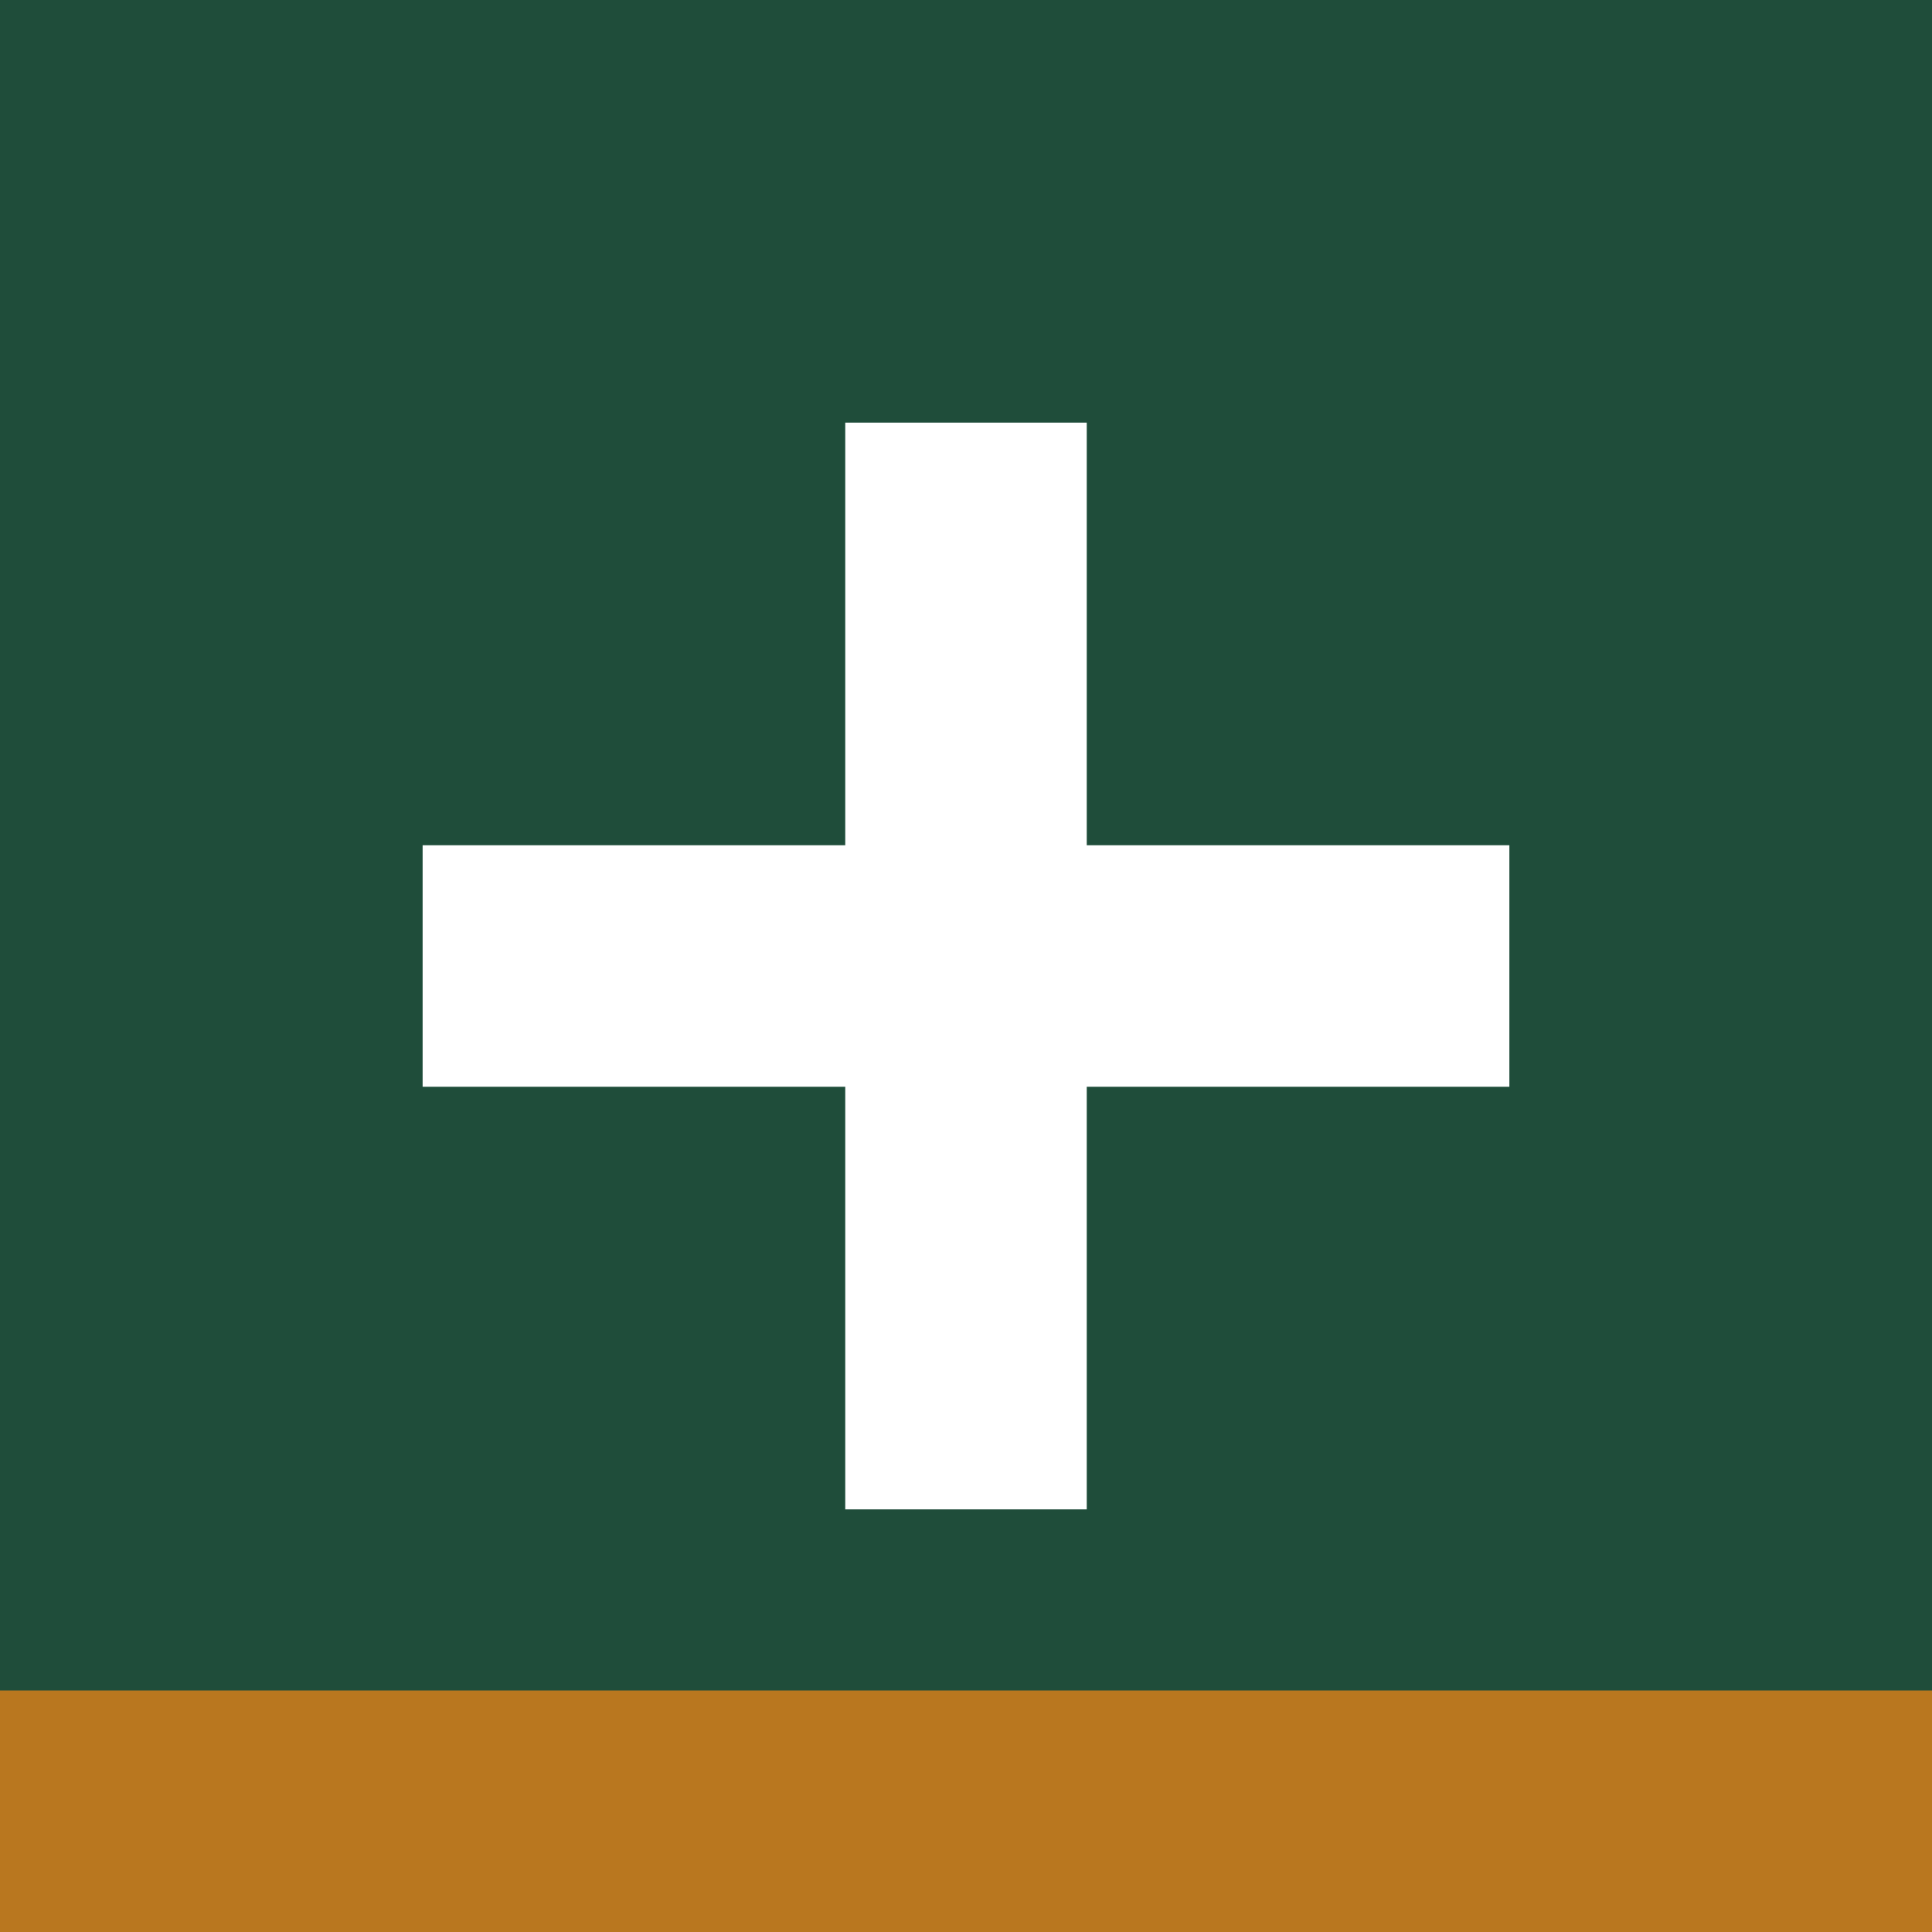
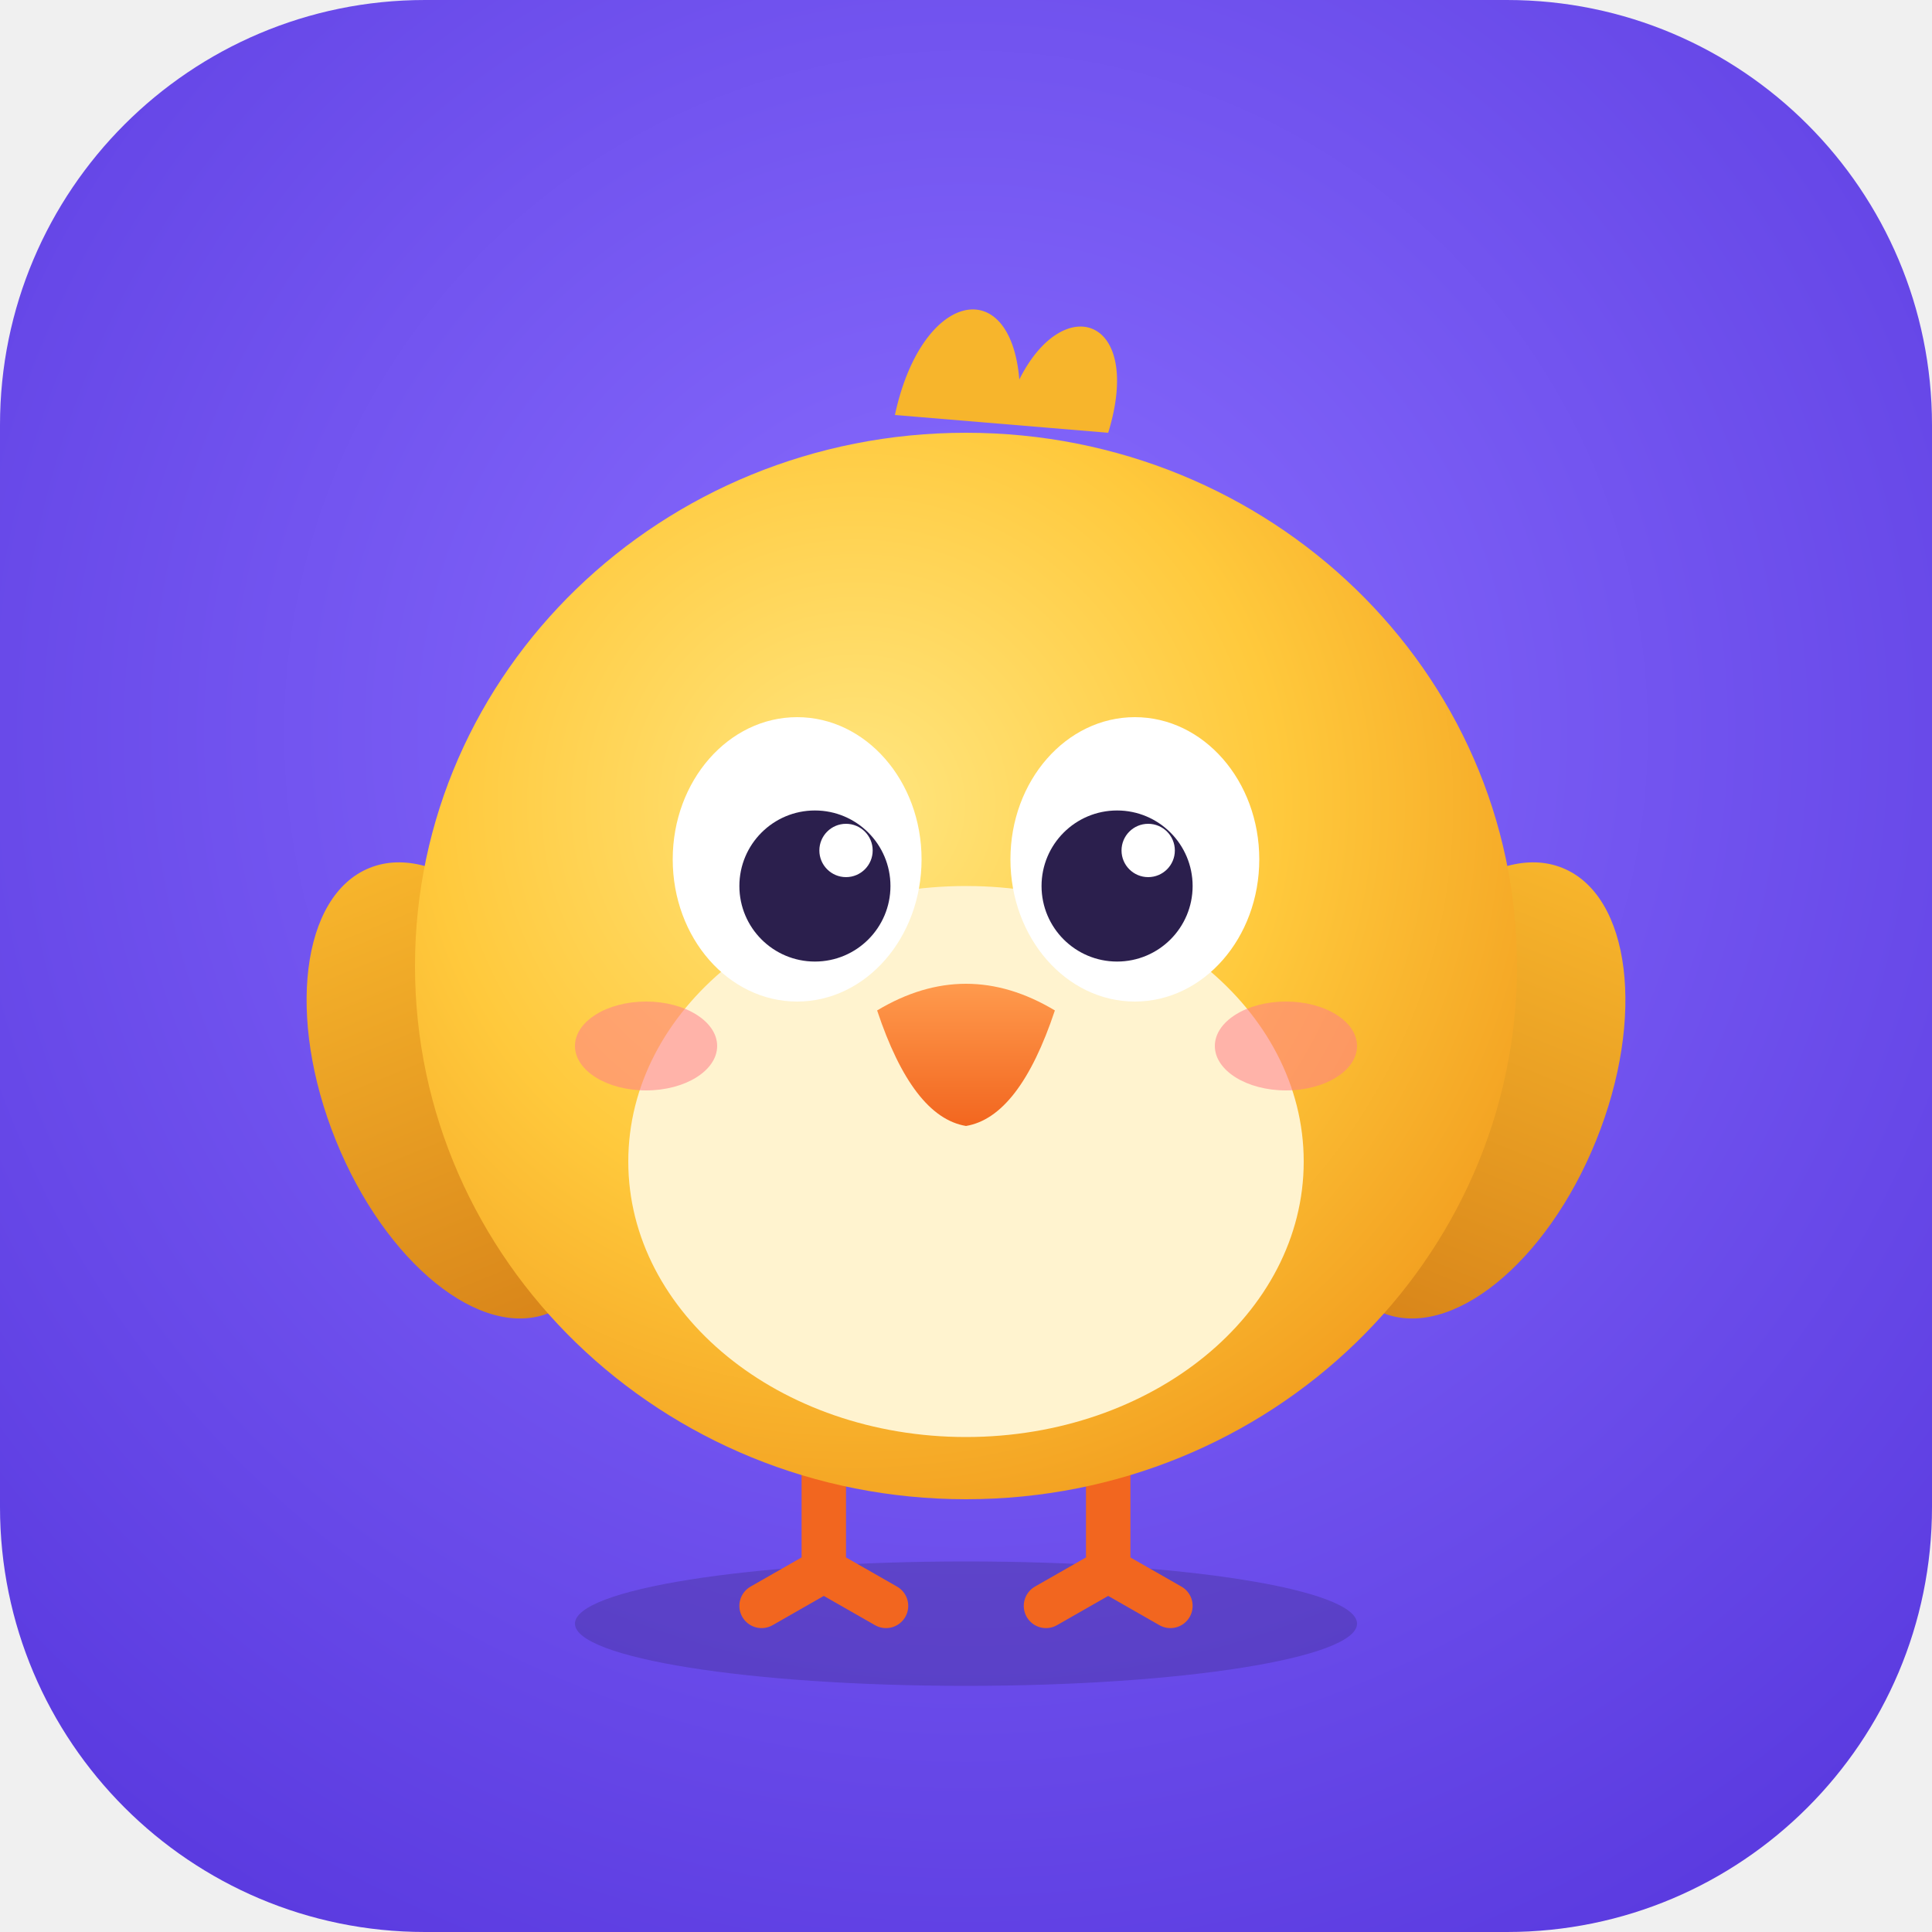
- <svg xmlns="http://www.w3.org/2000/svg" viewBox="0 0 64 64">
-   <rect width="64" height="64" fill="#1f4d3a" />
-   <path d="M28 14h8v14h14v8H36v14h-8V36H14v-8h14z" fill="#fff" />
-   <rect x="0" y="56" width="64" height="8" fill="#b9771f" />
+ <svg xmlns="http://www.w3.org/2000/svg" viewBox="0 0 200 200" width="200" height="200">
+   <defs>
+     <radialGradient id="fondv" cx="50%" cy="38%" r="70%">
+       <stop offset="0" stop-color="#8A6EFF" />
+       <stop offset="1" stop-color="#5B3BE0" />
+     </radialGradient>
+     <radialGradient id="corps" cx="40%" cy="35%" r="70%">
+       <stop offset="0" stop-color="#FFE680" />
+       <stop offset=".55" stop-color="#FFC93C" />
+       <stop offset="1" stop-color="#F29E1F" />
+     </radialGradient>
+     <linearGradient id="aile" x1="0" y1="0" x2="0" y2="1">
+       <stop offset="0" stop-color="#F7B52C" />
+       <stop offset="1" stop-color="#D9861A" />
+     </linearGradient>
+     <linearGradient id="bec" x1="0" y1="0" x2="0" y2="1">
+       <stop offset="0" stop-color="#FF9A4D" />
+       <stop offset="1" stop-color="#F2661F" />
+     </linearGradient>
+   </defs>
+   <rect width="200" height="200" rx="44" fill="url(#fondv)" />
+   <ellipse cx="100" cy="168.08" rx="40.48" ry="6.44" fill="#241B4F" opacity=".22" />
+   <g transform="translate(100 100) scale(0.92) translate(-100 -112)">
+     <g stroke="#F2661F" stroke-width="5" stroke-linecap="round" fill="none">
+       <path d="M84 166v14M84 180l-7 4M84 180l7 4" />
+       <path d="M116 166v14M116 180l-7 4M116 180l7 4" />
+     </g>
+     <g>
+       <ellipse cx="43" cy="126" rx="15" ry="27" transform="rotate(-22 43 126)" fill="url(#aile)" />
+     </g>
+     <g>
+       <ellipse cx="157" cy="126" rx="15" ry="27" transform="rotate(22 157 126)" fill="url(#aile)" />
+     </g>
+     <path d="M92 50c3-14 13-16 14-4 5-10 14-7 10 6" fill="#F7B52C" />
+     <ellipse cx="100" cy="112" rx="62" ry="60" fill="url(#corps)" />
+     <ellipse cx="100" cy="134" rx="38" ry="31" fill="#FFF3CF" />
+     <g>
+       <ellipse cx="81" cy="100" rx="14" ry="16" fill="#fff" />
+       <ellipse cx="119" cy="100" rx="14" ry="16" fill="#fff" />
+       <circle cx="83" cy="103" r="8.5" fill="#2B1F4D" />
+       <circle cx="117" cy="103" r="8.5" fill="#2B1F4D" />
+       <circle cx="86.5" cy="99" r="3" fill="#fff" />
+       <circle cx="120.5" cy="99" r="3" fill="#fff" />
+     </g>
+     <ellipse cx="64" cy="121" rx="8" ry="5" fill="#FF7E8A" opacity=".55" />
+     <ellipse cx="136" cy="121" rx="8" ry="5" fill="#FF7E8A" opacity=".55" />
+     <path d="M90 117q10-6 20 0-4 12-10 13-6-1-10-13z" fill="url(#bec)" />
+   </g>
</svg>
